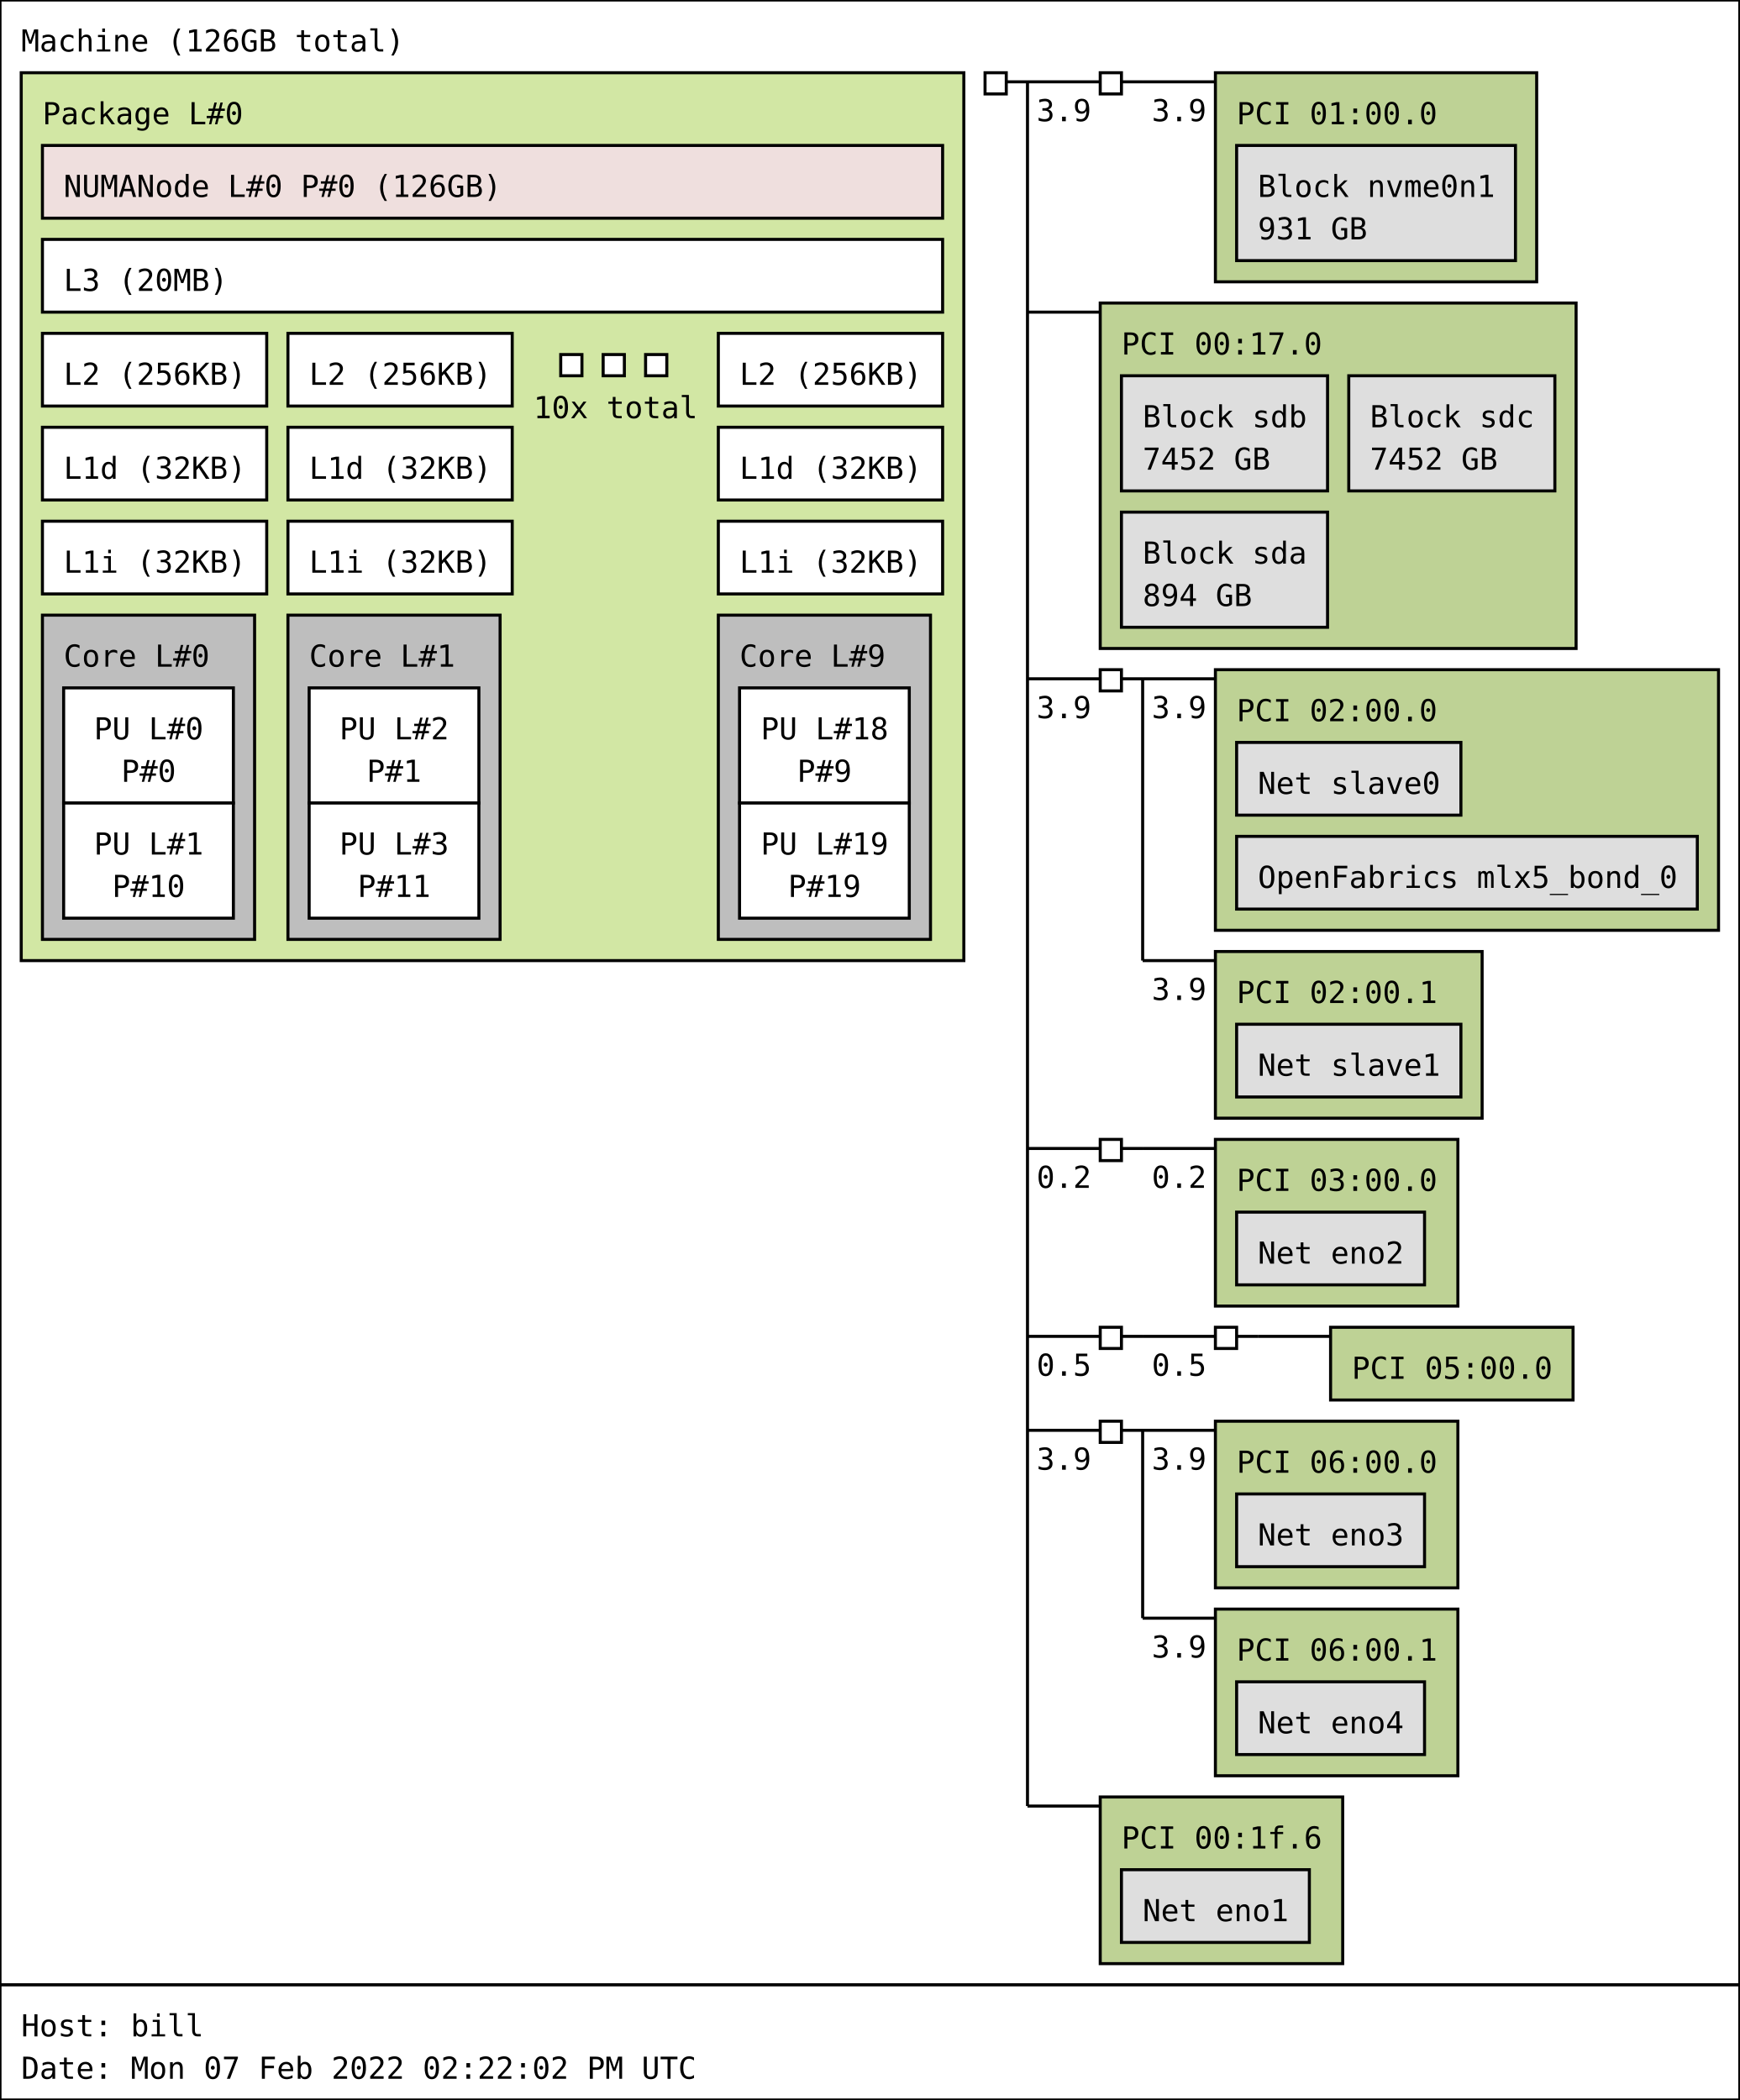
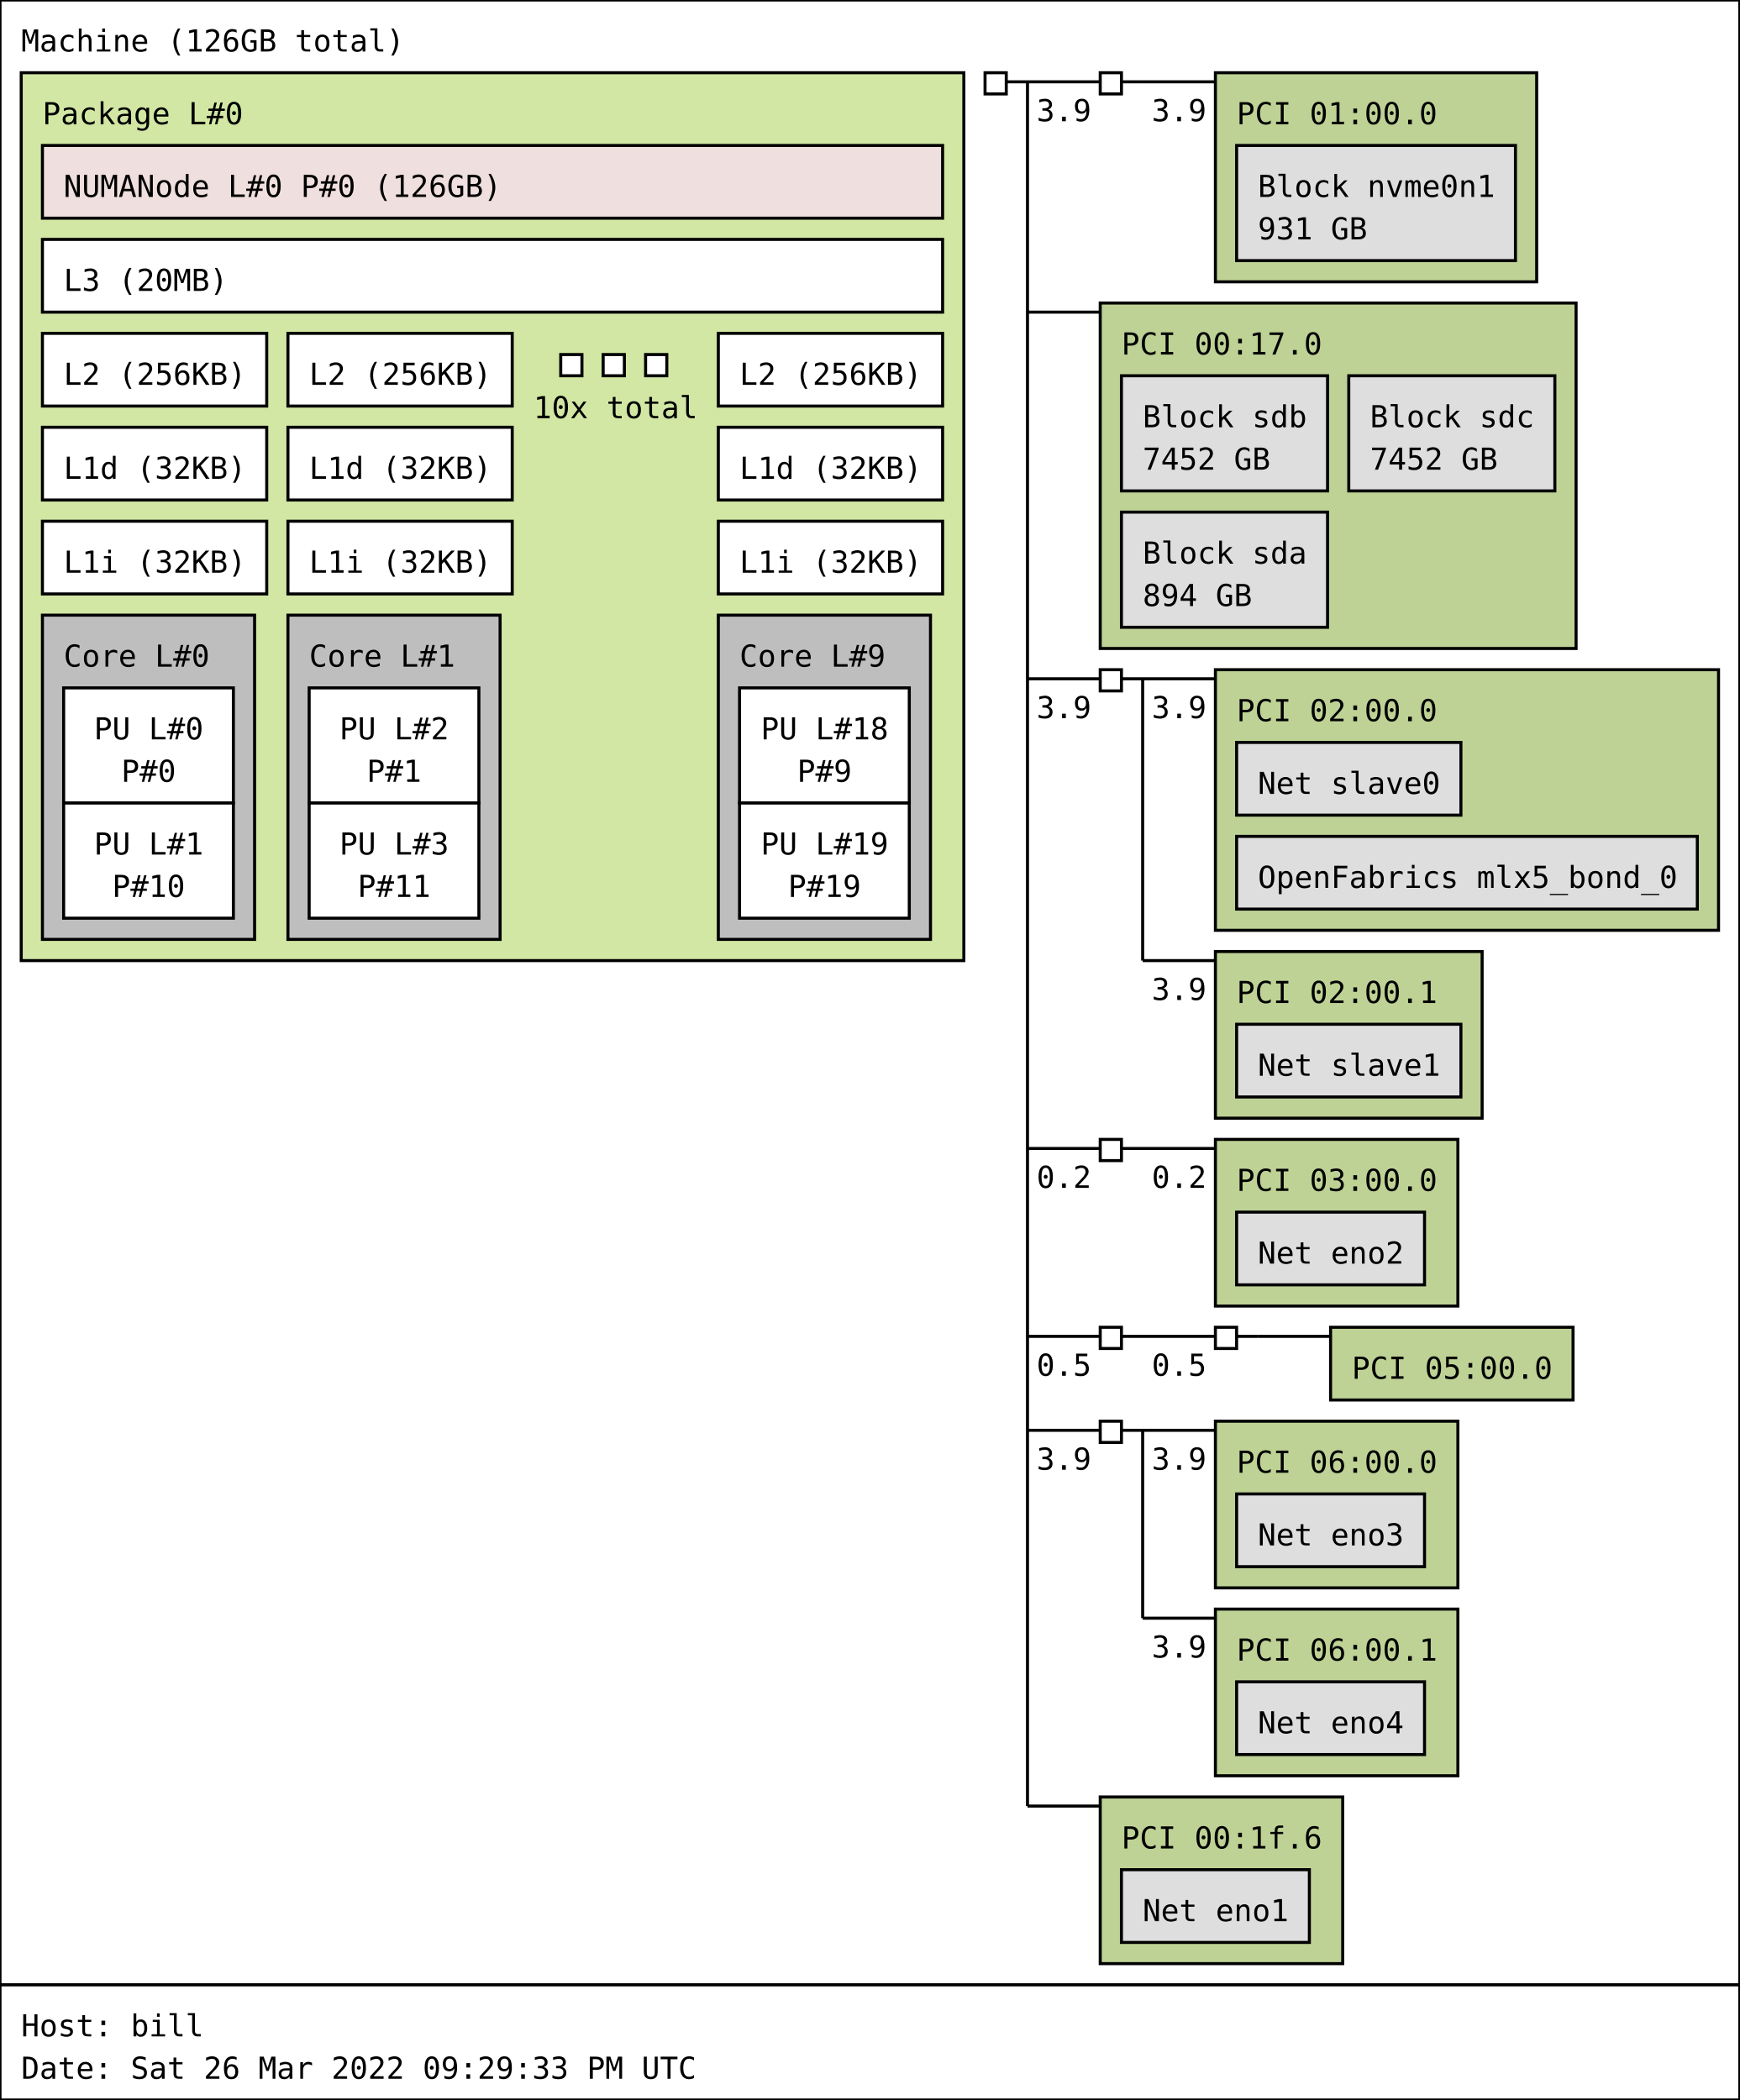
<svg xmlns="http://www.w3.org/2000/svg" width="574px" height="693px" viewBox="0 0 574px 693px" version="1.1">
  <rect id="Machine_0_rect" class="Machine" x="0" y="0" width="574" height="655" fill="rgb(255,255,255)" stroke="rgb(0,0,0)" stroke-width="1" />
  <text id="Machine_0_text" class="Machine" font-family="Monospace" x="7" y="17" fill="rgb(0,0,0)" font-size="10px">Machine (126GB total)</text>
  <rect id="Package_0_rect" class="Package" x="7" y="24" width="311" height="293" fill="rgb(210,231,164)" stroke="rgb(0,0,0)" stroke-width="1" />
  <text id="Package_0_text" class="Package" font-family="Monospace" x="14" y="41" fill="rgb(0,0,0)" font-size="10px">Package L#0</text>
  <rect id="L3_0_rect" class="L3" x="14" y="79" width="297" height="24" fill="rgb(255,255,255)" stroke="rgb(0,0,0)" stroke-width="1" />
  <text id="L3_0_text" class="L3" font-family="Monospace" x="21" y="96" fill="rgb(0,0,0)" font-size="10px">L3 (20MB)</text>
  <rect id="L2_0_rect" class="L2" x="14" y="110" width="74" height="24" fill="rgb(255,255,255)" stroke="rgb(0,0,0)" stroke-width="1" />
  <text id="L2_0_text" class="L2" font-family="Monospace" x="21" y="127" fill="rgb(0,0,0)" font-size="10px">L2 (256KB)</text>
  <rect id="L1d_0_rect" class="L1d" x="14" y="141" width="74" height="24" fill="rgb(255,255,255)" stroke="rgb(0,0,0)" stroke-width="1" />
  <text id="L1d_0_text" class="L1d" font-family="Monospace" x="21" y="158" fill="rgb(0,0,0)" font-size="10px">L1d (32KB)</text>
  <rect id="L1i_0_rect" class="L1i" x="14" y="172" width="74" height="24" fill="rgb(255,255,255)" stroke="rgb(0,0,0)" stroke-width="1" />
  <text id="L1i_0_text" class="L1i" font-family="Monospace" x="21" y="189" fill="rgb(0,0,0)" font-size="10px">L1i (32KB)</text>
  <rect id="Core_0_rect" class="Core" x="14" y="203" width="70" height="107" fill="rgb(190,190,190)" stroke="rgb(0,0,0)" stroke-width="1" />
  <text id="Core_0_text" class="Core" font-family="Monospace" x="21" y="220" fill="rgb(0,0,0)" font-size="10px">Core L#0</text>
  <rect id="PU_0_rect" class="PU" x="21" y="227" width="56" height="38" fill="rgb(255,255,255)" stroke="rgb(0,0,0)" stroke-width="1" />
  <text id="PU_0_text" class="PU" font-family="Monospace" x="31" y="244" fill="rgb(0,0,0)" font-size="10px">PU L#0</text>
  <text id="PU_0_text_1" class="PU" font-family="Monospace" x="40" y="258" fill="rgb(0,0,0)" font-size="10px">P#0</text>
  <rect id="PU_1_rect" class="PU" x="21" y="265" width="56" height="38" fill="rgb(255,255,255)" stroke="rgb(0,0,0)" stroke-width="1" />
  <text id="PU_1_text" class="PU" font-family="Monospace" x="31" y="282" fill="rgb(0,0,0)" font-size="10px">PU L#1</text>
  <text id="PU_1_text_1" class="PU" font-family="Monospace" x="37" y="296" fill="rgb(0,0,0)" font-size="10px">P#10</text>
  <rect id="L2_1_rect" class="L2" x="95" y="110" width="74" height="24" fill="rgb(255,255,255)" stroke="rgb(0,0,0)" stroke-width="1" />
  <text id="L2_1_text" class="L2" font-family="Monospace" x="102" y="127" fill="rgb(0,0,0)" font-size="10px">L2 (256KB)</text>
  <rect id="L1d_1_rect" class="L1d" x="95" y="141" width="74" height="24" fill="rgb(255,255,255)" stroke="rgb(0,0,0)" stroke-width="1" />
  <text id="L1d_1_text" class="L1d" font-family="Monospace" x="102" y="158" fill="rgb(0,0,0)" font-size="10px">L1d (32KB)</text>
  <rect id="L1i_1_rect" class="L1i" x="95" y="172" width="74" height="24" fill="rgb(255,255,255)" stroke="rgb(0,0,0)" stroke-width="1" />
  <text id="L1i_1_text" class="L1i" font-family="Monospace" x="102" y="189" fill="rgb(0,0,0)" font-size="10px">L1i (32KB)</text>
  <rect id="Core_1_rect" class="Core" x="95" y="203" width="70" height="107" fill="rgb(190,190,190)" stroke="rgb(0,0,0)" stroke-width="1" />
  <text id="Core_1_text" class="Core" font-family="Monospace" x="102" y="220" fill="rgb(0,0,0)" font-size="10px">Core L#1</text>
  <rect id="PU_2_rect" class="PU" x="102" y="227" width="56" height="38" fill="rgb(255,255,255)" stroke="rgb(0,0,0)" stroke-width="1" />
  <text id="PU_2_text" class="PU" font-family="Monospace" x="112" y="244" fill="rgb(0,0,0)" font-size="10px">PU L#2</text>
  <text id="PU_2_text_1" class="PU" font-family="Monospace" x="121" y="258" fill="rgb(0,0,0)" font-size="10px">P#1</text>
  <rect id="PU_3_rect" class="PU" x="102" y="265" width="56" height="38" fill="rgb(255,255,255)" stroke="rgb(0,0,0)" stroke-width="1" />
  <text id="PU_3_text" class="PU" font-family="Monospace" x="112" y="282" fill="rgb(0,0,0)" font-size="10px">PU L#3</text>
  <text id="PU_3_text_1" class="PU" font-family="Monospace" x="118" y="296" fill="rgb(0,0,0)" font-size="10px">P#11</text>
  <rect id="L2_2_rect" class="L2" x="185" y="117" width="7" height="7" fill="rgb(255,255,255)" stroke="rgb(0,0,0)" stroke-width="1" />
  <rect id="L2_2_rect" class="L2" x="199" y="117" width="7" height="7" fill="rgb(255,255,255)" stroke="rgb(0,0,0)" stroke-width="1" />
  <rect id="L2_2_rect" class="L2" x="213" y="117" width="7" height="7" fill="rgb(255,255,255)" stroke="rgb(0,0,0)" stroke-width="1" />
  <text id="L2_2_text" class="L2" font-family="Monospace" x="176" y="138" fill="rgb(0,0,0)" font-size="10px">10x total</text>
  <rect id="L2_9_rect" class="L2" x="237" y="110" width="74" height="24" fill="rgb(255,255,255)" stroke="rgb(0,0,0)" stroke-width="1" />
  <text id="L2_9_text" class="L2" font-family="Monospace" x="244" y="127" fill="rgb(0,0,0)" font-size="10px">L2 (256KB)</text>
  <rect id="L1d_9_rect" class="L1d" x="237" y="141" width="74" height="24" fill="rgb(255,255,255)" stroke="rgb(0,0,0)" stroke-width="1" />
  <text id="L1d_9_text" class="L1d" font-family="Monospace" x="244" y="158" fill="rgb(0,0,0)" font-size="10px">L1d (32KB)</text>
  <rect id="L1i_9_rect" class="L1i" x="237" y="172" width="74" height="24" fill="rgb(255,255,255)" stroke="rgb(0,0,0)" stroke-width="1" />
  <text id="L1i_9_text" class="L1i" font-family="Monospace" x="244" y="189" fill="rgb(0,0,0)" font-size="10px">L1i (32KB)</text>
  <rect id="Core_9_rect" class="Core" x="237" y="203" width="70" height="107" fill="rgb(190,190,190)" stroke="rgb(0,0,0)" stroke-width="1" />
  <text id="Core_9_text" class="Core" font-family="Monospace" x="244" y="220" fill="rgb(0,0,0)" font-size="10px">Core L#9</text>
  <rect id="PU_18_rect" class="PU" x="244" y="227" width="56" height="38" fill="rgb(255,255,255)" stroke="rgb(0,0,0)" stroke-width="1" />
  <text id="PU_18_text" class="PU" font-family="Monospace" x="251" y="244" fill="rgb(0,0,0)" font-size="10px">PU L#18</text>
  <text id="PU_18_text_1" class="PU" font-family="Monospace" x="263" y="258" fill="rgb(0,0,0)" font-size="10px">P#9</text>
  <rect id="PU_19_rect" class="PU" x="244" y="265" width="56" height="38" fill="rgb(255,255,255)" stroke="rgb(0,0,0)" stroke-width="1" />
  <text id="PU_19_text" class="PU" font-family="Monospace" x="251" y="282" fill="rgb(0,0,0)" font-size="10px">PU L#19</text>
  <text id="PU_19_text_1" class="PU" font-family="Monospace" x="260" y="296" fill="rgb(0,0,0)" font-size="10px">P#19</text>
  <rect id="NUMANode_0_rect" class="NUMANode" x="14" y="48" width="297" height="24" fill="rgb(239,223,222)" stroke="rgb(0,0,0)" stroke-width="1" />
  <text id="NUMANode_0_text" class="NUMANode" font-family="Monospace" x="21" y="65" fill="rgb(0,0,0)" font-size="10px">NUMANode L#0 P#0 (126GB)</text>
  <rect id="HostBridge_0_rect" class="HostBridge" x="325" y="24" width="7" height="7" fill="rgb(255,255,255)" stroke="rgb(0,0,0)" stroke-width="1" />
  <line id="HostBridge_0_line" class="HostBridge" x1="332" y1="27" x2="339" y2="27" stroke="rgb(0,0,0)" stroke-width="1" />
  <line id="HostBridge_0_line_2" class="HostBridge" x1="339" y1="27" x2="363" y2="27" stroke="rgb(0,0,0)" stroke-width="1" />
  <text id="HostBridge_0_text_2" class="HostBridge" font-family="Monospace" x="342" y="40" fill="rgb(0,0,0)" font-size="10px">3.9</text>
  <line id="HostBridge_0_line_3" class="HostBridge" x1="339" y1="103" x2="363" y2="103" stroke="rgb(0,0,0)" stroke-width="1" />
  <line id="HostBridge_0_line_4" class="HostBridge" x1="339" y1="224" x2="363" y2="224" stroke="rgb(0,0,0)" stroke-width="1" />
  <text id="HostBridge_0_text_4" class="HostBridge" font-family="Monospace" x="342" y="237" fill="rgb(0,0,0)" font-size="10px">3.9</text>
  <line id="HostBridge_0_line_5" class="HostBridge" x1="339" y1="379" x2="363" y2="379" stroke="rgb(0,0,0)" stroke-width="1" />
  <text id="HostBridge_0_text_5" class="HostBridge" font-family="Monospace" x="342" y="392" fill="rgb(0,0,0)" font-size="10px">0.2</text>
  <line id="HostBridge_0_line_6" class="HostBridge" x1="339" y1="441" x2="363" y2="441" stroke="rgb(0,0,0)" stroke-width="1" />
  <text id="HostBridge_0_text_6" class="HostBridge" font-family="Monospace" x="342" y="454" fill="rgb(0,0,0)" font-size="10px">0.5</text>
  <line id="HostBridge_0_line_7" class="HostBridge" x1="339" y1="472" x2="363" y2="472" stroke="rgb(0,0,0)" stroke-width="1" />
  <text id="HostBridge_0_text_7" class="HostBridge" font-family="Monospace" x="342" y="485" fill="rgb(0,0,0)" font-size="10px">3.9</text>
  <line id="HostBridge_0_line_8" class="HostBridge" x1="339" y1="596" x2="363" y2="596" stroke="rgb(0,0,0)" stroke-width="1" />
  <line id="HostBridge_0_line_1" class="HostBridge" x1="339" y1="27" x2="339" y2="596" stroke="rgb(0,0,0)" stroke-width="1" />
  <rect id="PCIBridge_1_rect" class="PCIBridge" x="363" y="24" width="7" height="7" fill="rgb(255,255,255)" stroke="rgb(0,0,0)" stroke-width="1" />
  <line id="PCIBridge_1_line" class="PCIBridge" x1="370" y1="27" x2="377" y2="27" stroke="rgb(0,0,0)" stroke-width="1" />
  <line id="PCIBridge_1_line_2" class="PCIBridge" x1="377" y1="27" x2="401" y2="27" stroke="rgb(0,0,0)" stroke-width="1" />
  <text id="PCIBridge_1_text_2" class="PCIBridge" font-family="Monospace" x="380" y="40" fill="rgb(0,0,0)" font-size="10px">3.9</text>
  <line id="PCIBridge_1_line_1" class="PCIBridge" x1="377" y1="27" x2="377" y2="27" stroke="rgb(0,0,0)" stroke-width="1" />
  <rect id="PCI_0_rect" class="PCI" x="401" y="24" width="106" height="69" fill="rgb(190,210,149)" stroke="rgb(0,0,0)" stroke-width="1" />
  <text id="PCI_0_text" class="PCI" font-family="Monospace" x="408" y="41" fill="rgb(0,0,0)" font-size="10px">PCI 01:00.0</text>
  <rect id="Block_0_rect" class="Block" x="408" y="48" width="92" height="38" fill="rgb(222,222,222)" stroke="rgb(0,0,0)" stroke-width="1" />
  <text id="Block_0_text" class="Block" font-family="Monospace" x="415" y="65" fill="rgb(0,0,0)" font-size="10px">Block nvme0n1</text>
  <text id="Block_0_text_1" class="Block" font-family="Monospace" x="415" y="79" fill="rgb(0,0,0)" font-size="10px">931 GB</text>
  <rect id="PCI_1_rect" class="PCI" x="363" y="100" width="157" height="114" fill="rgb(190,210,149)" stroke="rgb(0,0,0)" stroke-width="1" />
  <text id="PCI_1_text" class="PCI" font-family="Monospace" x="370" y="117" fill="rgb(0,0,0)" font-size="10px">PCI 00:17.0</text>
  <rect id="Block_1_rect" class="Block" x="370" y="124" width="68" height="38" fill="rgb(222,222,222)" stroke="rgb(0,0,0)" stroke-width="1" />
  <text id="Block_1_text" class="Block" font-family="Monospace" x="377" y="141" fill="rgb(0,0,0)" font-size="10px">Block sdb</text>
  <text id="Block_1_text_1" class="Block" font-family="Monospace" x="377" y="155" fill="rgb(0,0,0)" font-size="10px">7452 GB</text>
  <rect id="Block_2_rect" class="Block" x="445" y="124" width="68" height="38" fill="rgb(222,222,222)" stroke="rgb(0,0,0)" stroke-width="1" />
  <text id="Block_2_text" class="Block" font-family="Monospace" x="452" y="141" fill="rgb(0,0,0)" font-size="10px">Block sdc</text>
  <text id="Block_2_text_1" class="Block" font-family="Monospace" x="452" y="155" fill="rgb(0,0,0)" font-size="10px">7452 GB</text>
  <rect id="Block_3_rect" class="Block" x="370" y="169" width="68" height="38" fill="rgb(222,222,222)" stroke="rgb(0,0,0)" stroke-width="1" />
  <text id="Block_3_text" class="Block" font-family="Monospace" x="377" y="186" fill="rgb(0,0,0)" font-size="10px">Block sda</text>
  <text id="Block_3_text_1" class="Block" font-family="Monospace" x="377" y="200" fill="rgb(0,0,0)" font-size="10px">894 GB</text>
  <rect id="PCIBridge_2_rect" class="PCIBridge" x="363" y="221" width="7" height="7" fill="rgb(255,255,255)" stroke="rgb(0,0,0)" stroke-width="1" />
  <line id="PCIBridge_2_line" class="PCIBridge" x1="370" y1="224" x2="377" y2="224" stroke="rgb(0,0,0)" stroke-width="1" />
  <line id="PCIBridge_2_line_2" class="PCIBridge" x1="377" y1="224" x2="401" y2="224" stroke="rgb(0,0,0)" stroke-width="1" />
  <text id="PCIBridge_2_text_2" class="PCIBridge" font-family="Monospace" x="380" y="237" fill="rgb(0,0,0)" font-size="10px">3.9</text>
  <line id="PCIBridge_2_line_3" class="PCIBridge" x1="377" y1="317" x2="401" y2="317" stroke="rgb(0,0,0)" stroke-width="1" />
  <text id="PCIBridge_2_text_3" class="PCIBridge" font-family="Monospace" x="380" y="330" fill="rgb(0,0,0)" font-size="10px">3.9</text>
  <line id="PCIBridge_2_line_1" class="PCIBridge" x1="377" y1="224" x2="377" y2="317" stroke="rgb(0,0,0)" stroke-width="1" />
  <rect id="PCI_2_rect" class="PCI" x="401" y="221" width="166" height="86" fill="rgb(190,210,149)" stroke="rgb(0,0,0)" stroke-width="1" />
  <text id="PCI_2_text" class="PCI" font-family="Monospace" x="408" y="238" fill="rgb(0,0,0)" font-size="10px">PCI 02:00.0</text>
  <rect id="Net_4_rect" class="Net" x="408" y="245" width="74" height="24" fill="rgb(222,222,222)" stroke="rgb(0,0,0)" stroke-width="1" />
  <text id="Net_4_text" class="Net" font-family="Monospace" x="415" y="262" fill="rgb(0,0,0)" font-size="10px">Net slave0</text>
  <rect id="OpenFabrics_5_rect" class="OpenFabrics" x="408" y="276" width="152" height="24" fill="rgb(222,222,222)" stroke="rgb(0,0,0)" stroke-width="1" />
  <text id="OpenFabrics_5_text" class="OpenFabrics" font-family="Monospace" x="415" y="293" fill="rgb(0,0,0)" font-size="10px">OpenFabrics mlx5_bond_0</text>
  <rect id="PCI_3_rect" class="PCI" x="401" y="314" width="88" height="55" fill="rgb(190,210,149)" stroke="rgb(0,0,0)" stroke-width="1" />
  <text id="PCI_3_text" class="PCI" font-family="Monospace" x="408" y="331" fill="rgb(0,0,0)" font-size="10px">PCI 02:00.1</text>
  <rect id="Net_6_rect" class="Net" x="408" y="338" width="74" height="24" fill="rgb(222,222,222)" stroke="rgb(0,0,0)" stroke-width="1" />
  <text id="Net_6_text" class="Net" font-family="Monospace" x="415" y="355" fill="rgb(0,0,0)" font-size="10px">Net slave1</text>
  <rect id="PCIBridge_3_rect" class="PCIBridge" x="363" y="376" width="7" height="7" fill="rgb(255,255,255)" stroke="rgb(0,0,0)" stroke-width="1" />
  <line id="PCIBridge_3_line" class="PCIBridge" x1="370" y1="379" x2="377" y2="379" stroke="rgb(0,0,0)" stroke-width="1" />
  <line id="PCIBridge_3_line_2" class="PCIBridge" x1="377" y1="379" x2="401" y2="379" stroke="rgb(0,0,0)" stroke-width="1" />
  <text id="PCIBridge_3_text_2" class="PCIBridge" font-family="Monospace" x="380" y="392" fill="rgb(0,0,0)" font-size="10px">0.2</text>
  <line id="PCIBridge_3_line_1" class="PCIBridge" x1="377" y1="379" x2="377" y2="379" stroke="rgb(0,0,0)" stroke-width="1" />
  <rect id="PCI_4_rect" class="PCI" x="401" y="376" width="80" height="55" fill="rgb(190,210,149)" stroke="rgb(0,0,0)" stroke-width="1" />
  <text id="PCI_4_text" class="PCI" font-family="Monospace" x="408" y="393" fill="rgb(0,0,0)" font-size="10px">PCI 03:00.0</text>
  <rect id="Net_7_rect" class="Net" x="408" y="400" width="62" height="24" fill="rgb(222,222,222)" stroke="rgb(0,0,0)" stroke-width="1" />
  <text id="Net_7_text" class="Net" font-family="Monospace" x="415" y="417" fill="rgb(0,0,0)" font-size="10px">Net eno2</text>
  <rect id="PCIBridge_4_rect" class="PCIBridge" x="363" y="438" width="7" height="7" fill="rgb(255,255,255)" stroke="rgb(0,0,0)" stroke-width="1" />
  <line id="PCIBridge_4_line" class="PCIBridge" x1="370" y1="441" x2="377" y2="441" stroke="rgb(0,0,0)" stroke-width="1" />
  <line id="PCIBridge_4_line_2" class="PCIBridge" x1="377" y1="441" x2="401" y2="441" stroke="rgb(0,0,0)" stroke-width="1" />
  <text id="PCIBridge_4_text_2" class="PCIBridge" font-family="Monospace" x="380" y="454" fill="rgb(0,0,0)" font-size="10px">0.5</text>
  <line id="PCIBridge_4_line_1" class="PCIBridge" x1="377" y1="441" x2="377" y2="441" stroke="rgb(0,0,0)" stroke-width="1" />
  <rect id="PCIBridge_5_rect" class="PCIBridge" x="401" y="438" width="7" height="7" fill="rgb(255,255,255)" stroke="rgb(0,0,0)" stroke-width="1" />
  <line id="PCIBridge_5_line" class="PCIBridge" x1="408" y1="441" x2="415" y2="441" stroke="rgb(0,0,0)" stroke-width="1" />
  <line id="PCIBridge_5_line_2" class="PCIBridge" x1="415" y1="441" x2="439" y2="441" stroke="rgb(0,0,0)" stroke-width="1" />
  <line id="PCIBridge_5_line_1" class="PCIBridge" x1="415" y1="441" x2="415" y2="441" stroke="rgb(0,0,0)" stroke-width="1" />
  <rect id="PCI_5_rect" class="PCI" x="439" y="438" width="80" height="24" fill="rgb(190,210,149)" stroke="rgb(0,0,0)" stroke-width="1" />
  <text id="PCI_5_text" class="PCI" font-family="Monospace" x="446" y="455" fill="rgb(0,0,0)" font-size="10px">PCI 05:00.0</text>
  <rect id="PCIBridge_6_rect" class="PCIBridge" x="363" y="469" width="7" height="7" fill="rgb(255,255,255)" stroke="rgb(0,0,0)" stroke-width="1" />
  <line id="PCIBridge_6_line" class="PCIBridge" x1="370" y1="472" x2="377" y2="472" stroke="rgb(0,0,0)" stroke-width="1" />
  <line id="PCIBridge_6_line_2" class="PCIBridge" x1="377" y1="472" x2="401" y2="472" stroke="rgb(0,0,0)" stroke-width="1" />
  <text id="PCIBridge_6_text_2" class="PCIBridge" font-family="Monospace" x="380" y="485" fill="rgb(0,0,0)" font-size="10px">3.9</text>
  <line id="PCIBridge_6_line_3" class="PCIBridge" x1="377" y1="534" x2="401" y2="534" stroke="rgb(0,0,0)" stroke-width="1" />
  <text id="PCIBridge_6_text_3" class="PCIBridge" font-family="Monospace" x="380" y="547" fill="rgb(0,0,0)" font-size="10px">3.9</text>
  <line id="PCIBridge_6_line_1" class="PCIBridge" x1="377" y1="472" x2="377" y2="534" stroke="rgb(0,0,0)" stroke-width="1" />
  <rect id="PCI_6_rect" class="PCI" x="401" y="469" width="80" height="55" fill="rgb(190,210,149)" stroke="rgb(0,0,0)" stroke-width="1" />
  <text id="PCI_6_text" class="PCI" font-family="Monospace" x="408" y="486" fill="rgb(0,0,0)" font-size="10px">PCI 06:00.0</text>
  <rect id="Net_8_rect" class="Net" x="408" y="493" width="62" height="24" fill="rgb(222,222,222)" stroke="rgb(0,0,0)" stroke-width="1" />
  <text id="Net_8_text" class="Net" font-family="Monospace" x="415" y="510" fill="rgb(0,0,0)" font-size="10px">Net eno3</text>
  <rect id="PCI_7_rect" class="PCI" x="401" y="531" width="80" height="55" fill="rgb(190,210,149)" stroke="rgb(0,0,0)" stroke-width="1" />
  <text id="PCI_7_text" class="PCI" font-family="Monospace" x="408" y="548" fill="rgb(0,0,0)" font-size="10px">PCI 06:00.1</text>
  <rect id="Net_9_rect" class="Net" x="408" y="555" width="62" height="24" fill="rgb(222,222,222)" stroke="rgb(0,0,0)" stroke-width="1" />
  <text id="Net_9_text" class="Net" font-family="Monospace" x="415" y="572" fill="rgb(0,0,0)" font-size="10px">Net eno4</text>
  <rect id="PCI_8_rect" class="PCI" x="363" y="593" width="80" height="55" fill="rgb(190,210,149)" stroke="rgb(0,0,0)" stroke-width="1" />
  <text id="PCI_8_text" class="PCI" font-family="Monospace" x="370" y="610" fill="rgb(0,0,0)" font-size="10px">PCI 00:1f.6</text>
  <rect id="Net_10_rect" class="Net" x="370" y="617" width="62" height="24" fill="rgb(222,222,222)" stroke="rgb(0,0,0)" stroke-width="1" />
  <text id="Net_10_text" class="Net" font-family="Monospace" x="377" y="634" fill="rgb(0,0,0)" font-size="10px">Net eno1</text>
  <rect id="anon_rect" x="0" y="655" width="574" height="38" fill="rgb(255,255,255)" stroke="rgb(0,0,0)" stroke-width="1" />
  <text id="anon_text" font-family="Monospace" x="7" y="672" fill="rgb(0,0,0)" font-size="10px">Host: bill</text>
-   <text id="anon_text_1" font-family="Monospace" x="7" y="686" fill="rgb(0,0,0)" font-size="10px">Date: Mon 07 Feb 2022 02:22:02 PM UTC</text>
+   <text id="anon_text_1" font-family="Monospace" x="7" y="686" fill="rgb(0,0,0)" font-size="10px">Date: Sat 26 Mar 2022 09:29:33 PM UTC</text>
</svg>
